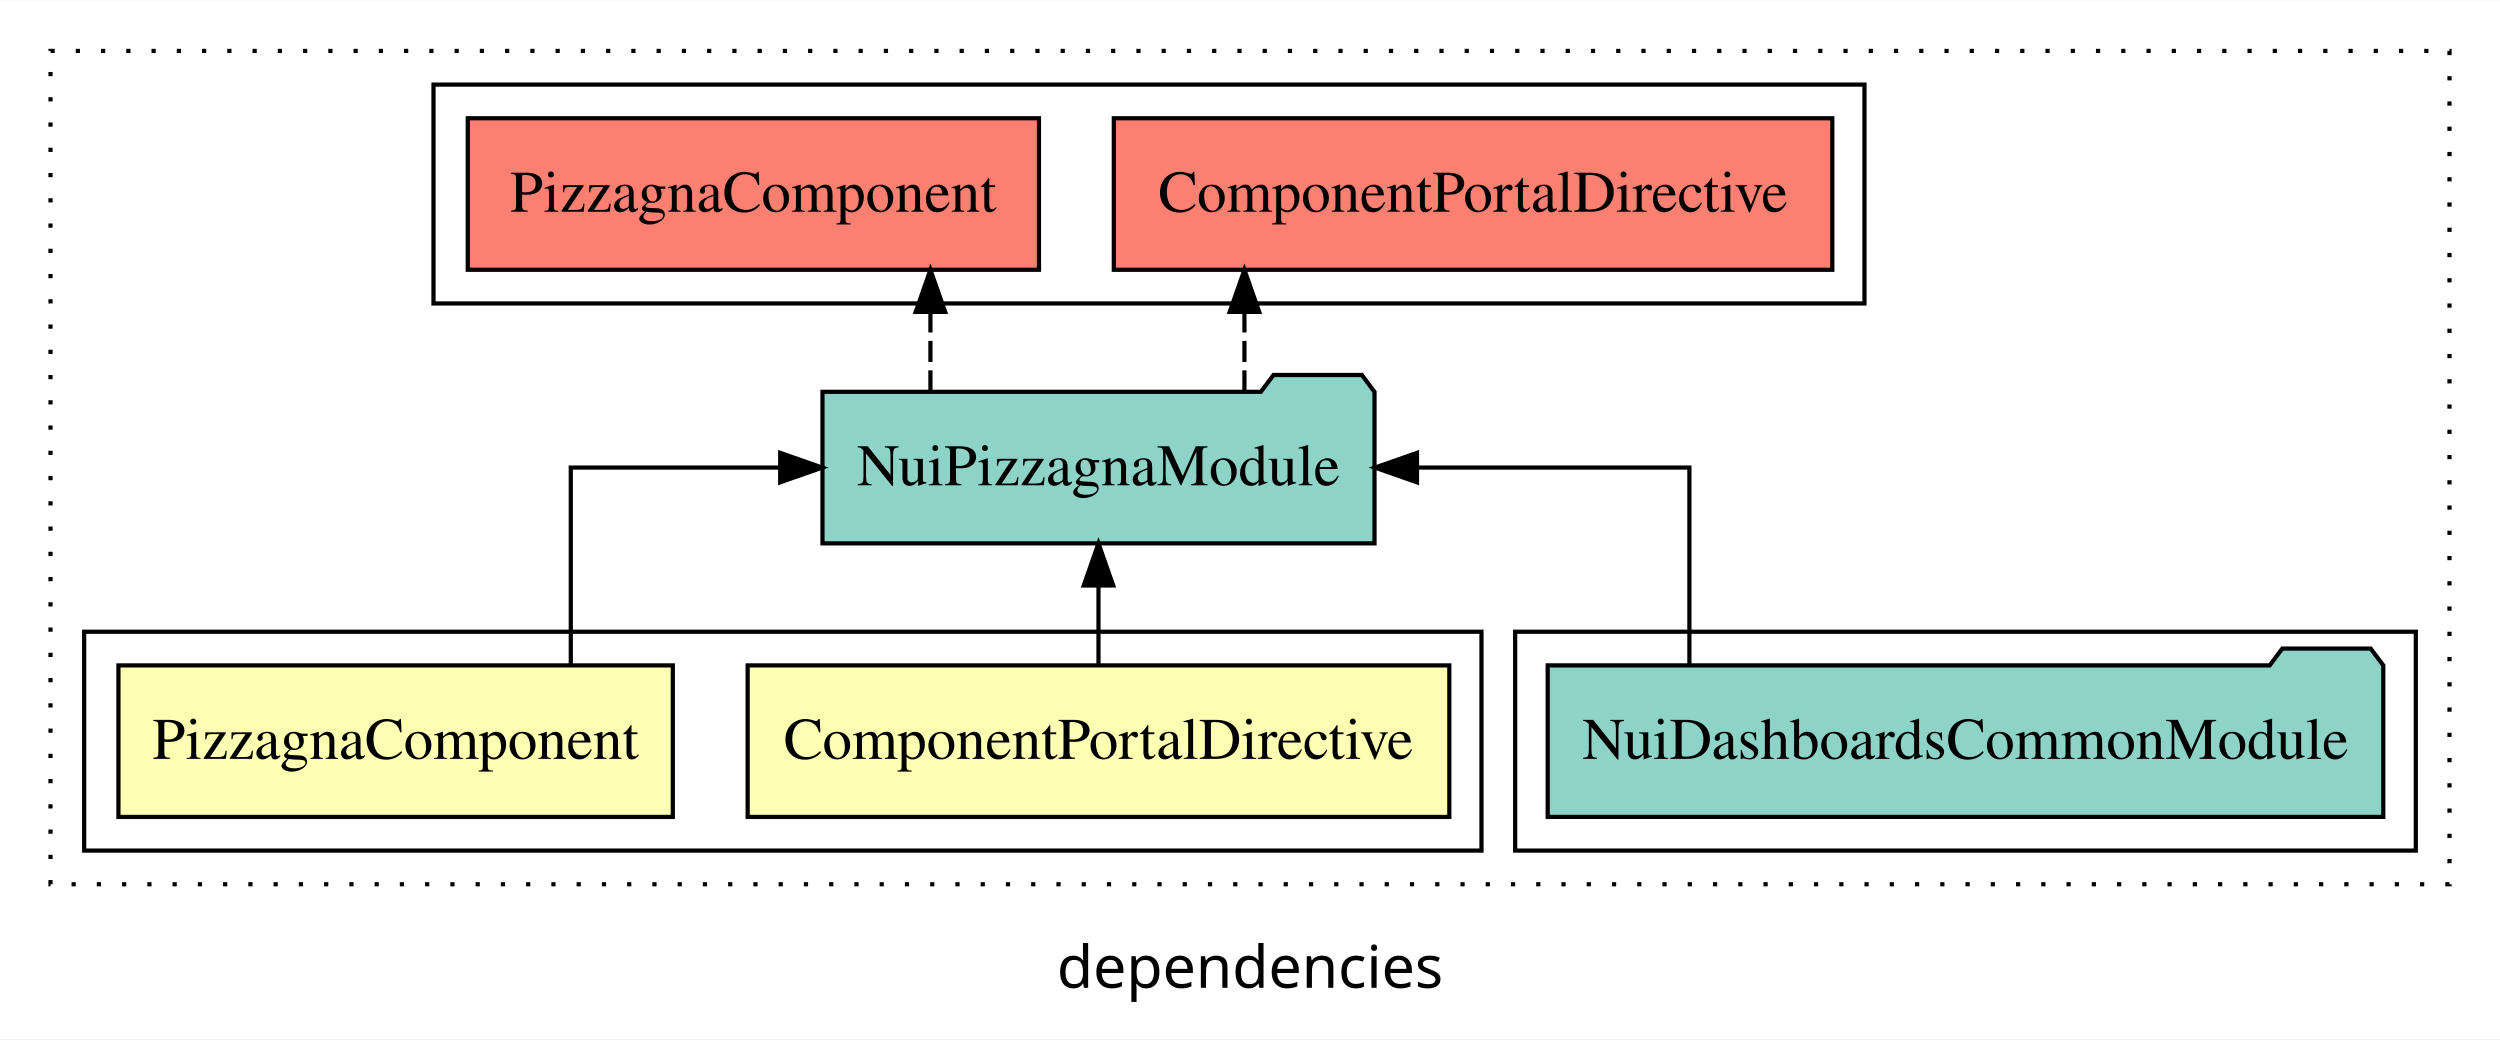
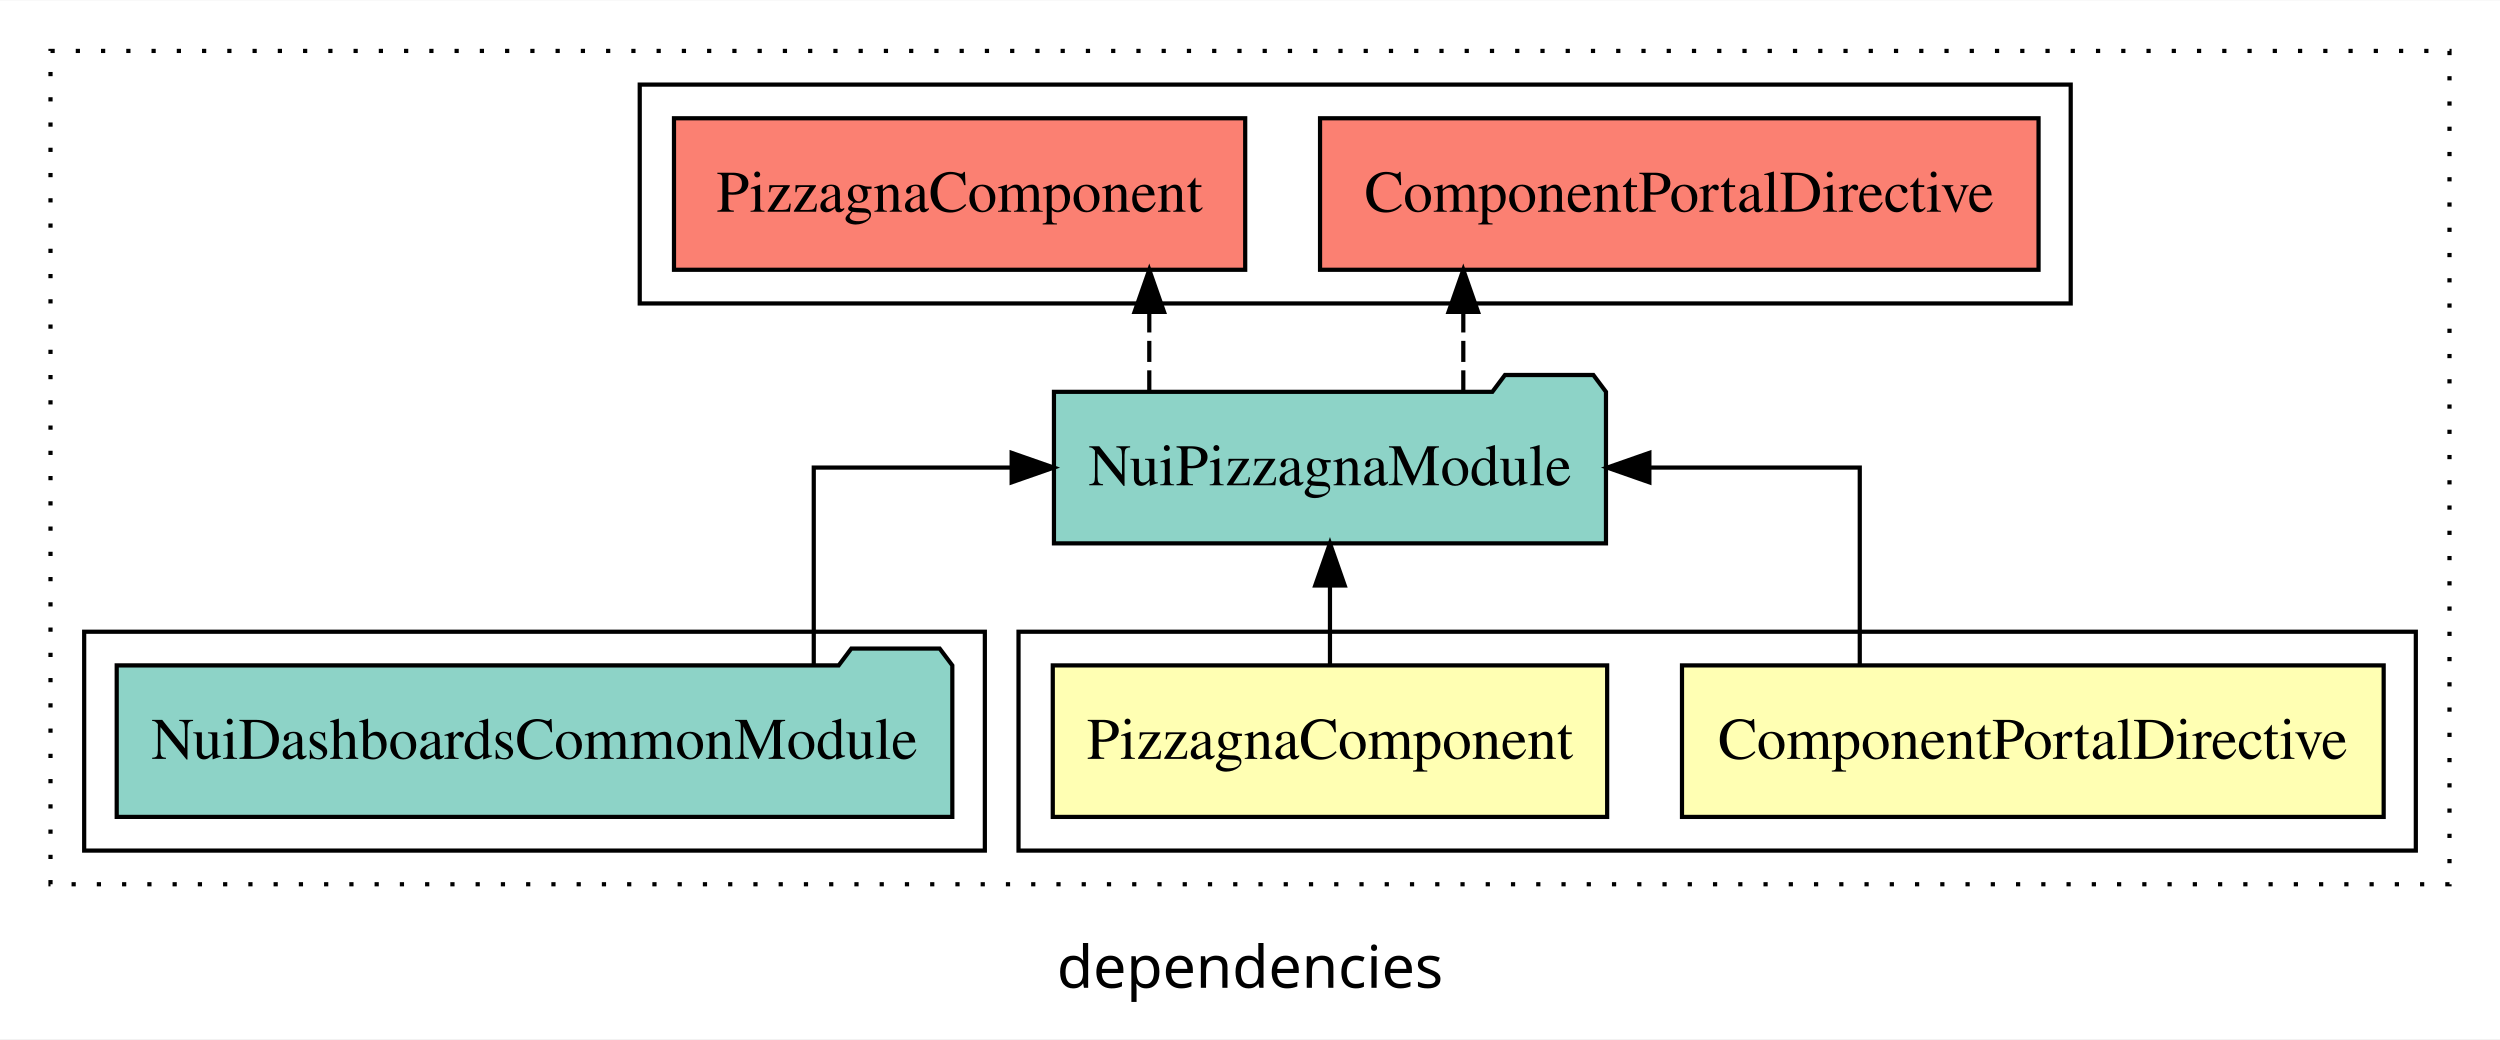
<svg xmlns="http://www.w3.org/2000/svg" width="594pt" height="247pt" viewBox="0.00 0.00 594.00 246.80">
  <g id="graph0" class="graph" transform="scale(1 1) rotate(0) translate(4 242.8)">
    <polygon fill="white" stroke="transparent" points="-4,4 -4,-242.8 590,-242.8 590,4 -4,4" />
    <text text-anchor="middle" x="293" y="-8.2" font-family="sans-serif" font-size="14.00">dependencies</text>
    <g id="clust1" class="cluster">
      <polygon fill="none" stroke="black" stroke-dasharray="1,5" points="8,-32.8 8,-230.8 578,-230.8 578,-32.8 8,-32.8" />
    </g>
-     <g id="clust5" class="cluster">
-       <polygon fill="none" stroke="black" points="356,-40.8 356,-92.8 570,-92.8 570,-40.8 356,-40.8" />
-     </g>
    <g id="clust6" class="cluster">
-       <polygon fill="none" stroke="black" points="99,-170.8 99,-222.8 439,-222.8 439,-170.8 99,-170.8" />
+       <polygon fill="none" stroke="black" points="148,-170.8 148,-222.8 488,-222.8 488,-170.8 148,-170.8" />
    </g>
    <g id="clust2" class="cluster">
-       <polygon fill="none" stroke="black" points="16,-40.8 16,-92.8 348,-92.8 348,-40.8 16,-40.8" />
+       <polygon fill="none" stroke="black" points="238,-40.8 238,-92.8 570,-92.8 570,-40.8 238,-40.8" />
+     </g>
+     <g id="clust5" class="cluster">
+       <polygon fill="none" stroke="black" points="16,-40.8 16,-92.8 230,-92.8 230,-40.8 16,-40.8" />
    </g>
    <g id="node1" class="node">
-       <polygon fill="#ffffb3" stroke="black" points="340.36,-84.8 173.64,-84.8 173.64,-48.8 340.36,-48.8 340.36,-84.8" />
-       <text text-anchor="middle" x="257" y="-62.6" font-family="Times,serif" font-size="14.00">ComponentPortalDirective</text>
+       <polygon fill="#ffffb3" stroke="black" points="562.36,-84.8 395.64,-84.8 395.64,-48.8 562.36,-48.8 562.36,-84.8" />
+       <text text-anchor="middle" x="479" y="-62.6" font-family="Times,serif" font-size="14.00">ComponentPortalDirective</text>
    </g>
    <g id="node3" class="node">
-       <polygon fill="#8dd3c7" stroke="black" points="322.58,-149.8 319.58,-153.8 298.58,-153.8 295.58,-149.8 191.42,-149.8 191.42,-113.8 322.58,-113.8 322.58,-149.8" />
-       <text text-anchor="middle" x="257" y="-127.6" font-family="Times,serif" font-size="14.00">NuiPizzagnaModule</text>
+       <polygon fill="#8dd3c7" stroke="black" points="377.58,-149.8 374.58,-153.8 353.58,-153.8 350.58,-149.8 246.42,-149.8 246.42,-113.8 377.58,-113.8 377.58,-149.8" />
+       <text text-anchor="middle" x="312" y="-127.6" font-family="Times,serif" font-size="14.00">NuiPizzagnaModule</text>
    </g>
    <g id="edge1" class="edge">
-       <path fill="none" stroke="black" d="M257,-84.91C257,-84.91 257,-103.79 257,-103.79" />
-       <polygon fill="black" stroke="black" points="253.5,-103.79 257,-113.79 260.5,-103.79 253.5,-103.79" />
+       <path fill="none" stroke="black" d="M437.88,-84.91C437.88,-104.14 437.88,-131.8 437.88,-131.8 437.88,-131.8 387.89,-131.8 387.89,-131.8" />
+       <polygon fill="black" stroke="black" points="387.89,-128.3 377.89,-131.8 387.89,-135.3 387.89,-128.3" />
    </g>
    <g id="node2" class="node">
-       <polygon fill="#ffffb3" stroke="black" points="155.86,-84.8 24.14,-84.8 24.14,-48.8 155.86,-48.8 155.86,-84.8" />
-       <text text-anchor="middle" x="90" y="-62.6" font-family="Times,serif" font-size="14.00">PizzagnaComponent</text>
+       <polygon fill="#ffffb3" stroke="black" points="377.86,-84.8 246.14,-84.8 246.14,-48.8 377.86,-48.8 377.86,-84.8" />
+       <text text-anchor="middle" x="312" y="-62.6" font-family="Times,serif" font-size="14.00">PizzagnaComponent</text>
    </g>
    <g id="edge2" class="edge">
-       <path fill="none" stroke="black" d="M131.62,-84.91C131.62,-104.14 131.62,-131.8 131.62,-131.8 131.62,-131.8 181.37,-131.8 181.37,-131.8" />
-       <polygon fill="black" stroke="black" points="181.38,-135.3 191.37,-131.8 181.37,-128.3 181.38,-135.3" />
+       <path fill="none" stroke="black" d="M312,-84.91C312,-84.91 312,-103.79 312,-103.79" />
+       <polygon fill="black" stroke="black" points="308.5,-103.79 312,-113.79 315.5,-103.79 308.5,-103.79" />
    </g>
    <g id="node5" class="node">
-       <polygon fill="#fb8072" stroke="black" points="431.36,-214.8 260.64,-214.8 260.64,-178.8 431.36,-178.8 431.36,-214.8" />
-       <text text-anchor="middle" x="346" y="-192.6" font-family="Times,serif" font-size="14.00">ComponentPortalDirective </text>
+       <polygon fill="#fb8072" stroke="black" points="480.36,-214.8 309.64,-214.8 309.64,-178.8 480.36,-178.8 480.36,-214.8" />
+       <text text-anchor="middle" x="395" y="-192.6" font-family="Times,serif" font-size="14.00">ComponentPortalDirective </text>
    </g>
    <g id="edge4" class="edge">
-       <path fill="none" stroke="black" stroke-dasharray="5,2" d="M291.68,-149.91C291.68,-149.91 291.68,-168.79 291.68,-168.79" />
-       <polygon fill="black" stroke="black" points="288.18,-168.79 291.68,-178.79 295.18,-168.79 288.18,-168.79" />
+       <path fill="none" stroke="black" stroke-dasharray="5,2" d="M343.68,-149.91C343.68,-149.91 343.68,-168.79 343.68,-168.79" />
+       <polygon fill="black" stroke="black" points="340.18,-168.79 343.68,-178.79 347.18,-168.79 340.18,-168.79" />
    </g>
    <g id="node6" class="node">
-       <polygon fill="#fb8072" stroke="black" points="242.86,-214.8 107.14,-214.8 107.14,-178.8 242.86,-178.8 242.86,-214.8" />
-       <text text-anchor="middle" x="175" y="-192.6" font-family="Times,serif" font-size="14.00">PizzagnaComponent </text>
+       <polygon fill="#fb8072" stroke="black" points="291.86,-214.8 156.14,-214.8 156.14,-178.8 291.86,-178.8 291.86,-214.8" />
+       <text text-anchor="middle" x="224" y="-192.6" font-family="Times,serif" font-size="14.00">PizzagnaComponent </text>
    </g>
    <g id="edge5" class="edge">
-       <path fill="none" stroke="black" stroke-dasharray="5,2" d="M217.07,-149.91C217.07,-149.91 217.07,-168.79 217.07,-168.79" />
-       <polygon fill="black" stroke="black" points="213.57,-168.79 217.07,-178.79 220.57,-168.79 213.57,-168.79" />
+       <path fill="none" stroke="black" stroke-dasharray="5,2" d="M269.07,-149.91C269.07,-149.91 269.07,-168.79 269.07,-168.79" />
+       <polygon fill="black" stroke="black" points="265.57,-168.79 269.07,-178.79 272.57,-168.79 265.57,-168.79" />
    </g>
    <g id="node4" class="node">
-       <polygon fill="#8dd3c7" stroke="black" points="562.27,-84.8 559.27,-88.8 538.27,-88.8 535.27,-84.8 363.73,-84.8 363.73,-48.8 562.27,-48.8 562.27,-84.8" />
-       <text text-anchor="middle" x="463" y="-62.6" font-family="Times,serif" font-size="14.00">NuiDashboardsCommonModule</text>
+       <polygon fill="#8dd3c7" stroke="black" points="222.27,-84.8 219.27,-88.8 198.27,-88.8 195.27,-84.8 23.73,-84.8 23.73,-48.8 222.27,-48.8 222.27,-84.8" />
+       <text text-anchor="middle" x="123" y="-62.6" font-family="Times,serif" font-size="14.00">NuiDashboardsCommonModule</text>
    </g>
    <g id="edge3" class="edge">
-       <path fill="none" stroke="black" d="M397.4,-84.91C397.4,-104.14 397.4,-131.8 397.4,-131.8 397.4,-131.8 332.68,-131.8 332.68,-131.8" />
-       <polygon fill="black" stroke="black" points="332.68,-128.3 322.68,-131.8 332.68,-135.3 332.68,-128.3" />
+       <path fill="none" stroke="black" d="M189.35,-84.91C189.35,-104.14 189.35,-131.8 189.35,-131.8 189.35,-131.8 236.37,-131.8 236.37,-131.8" />
+       <polygon fill="black" stroke="black" points="236.37,-135.3 246.37,-131.8 236.37,-128.3 236.37,-135.3" />
    </g>
  </g>
</svg>
